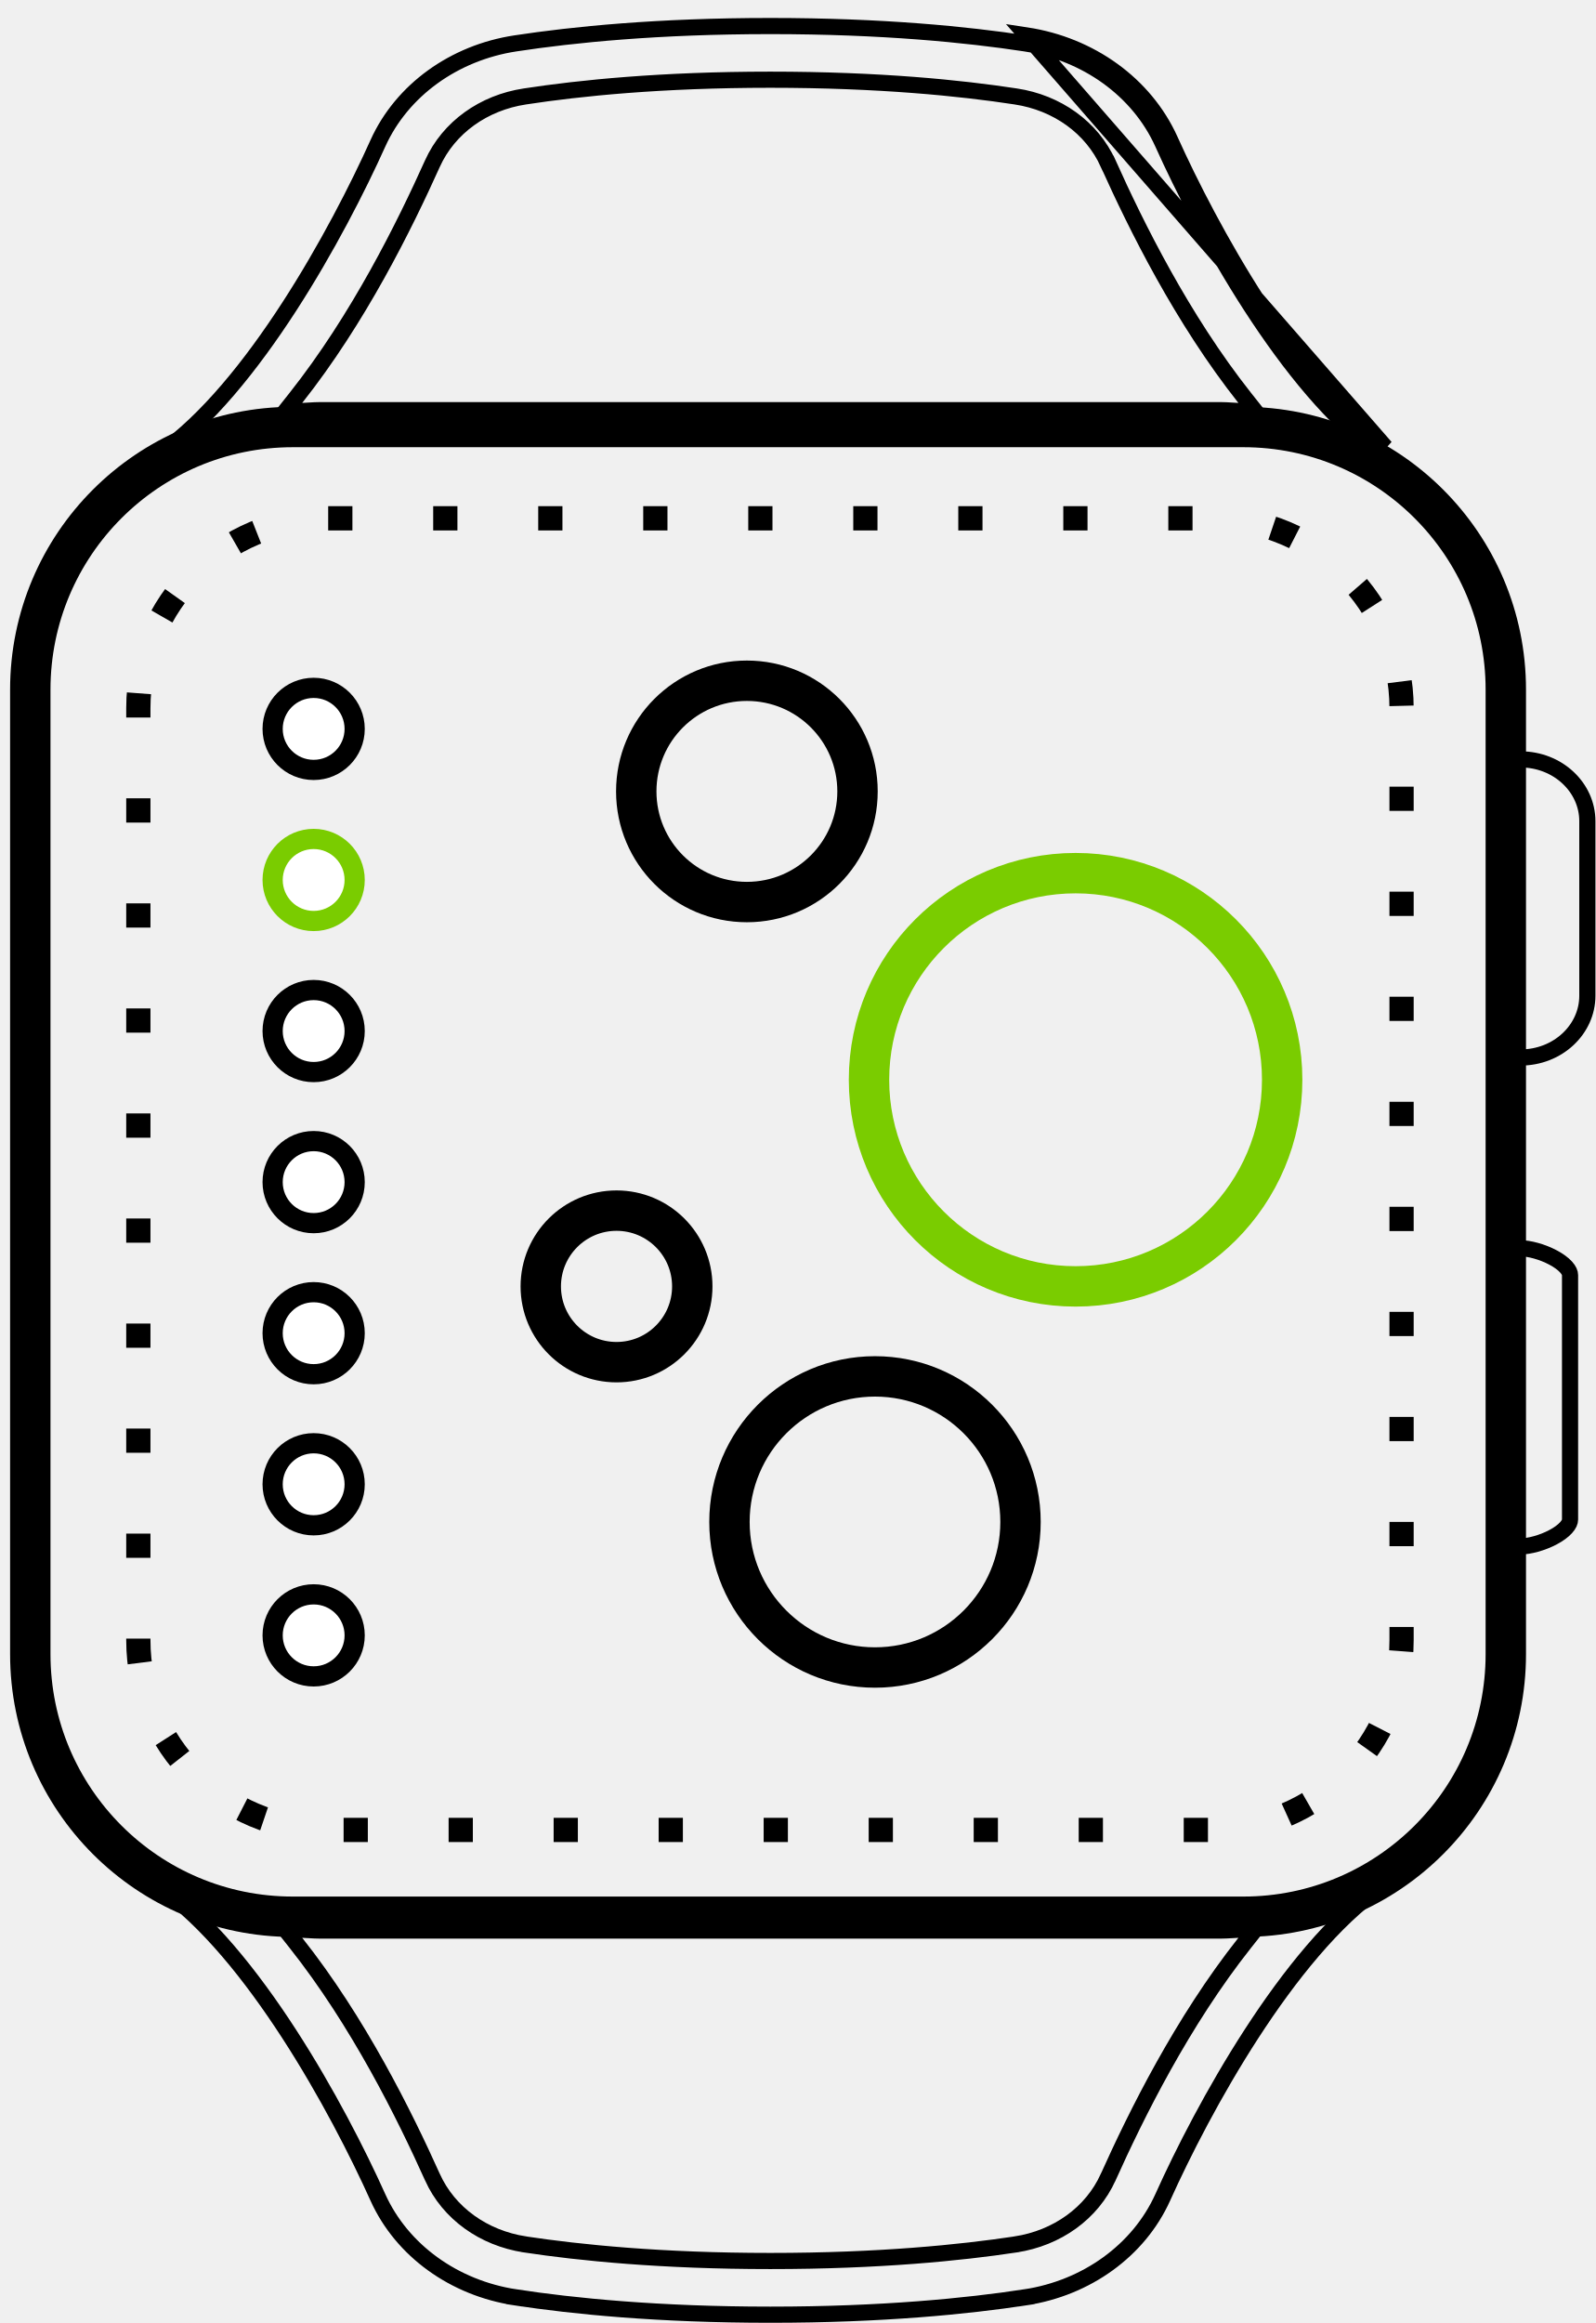
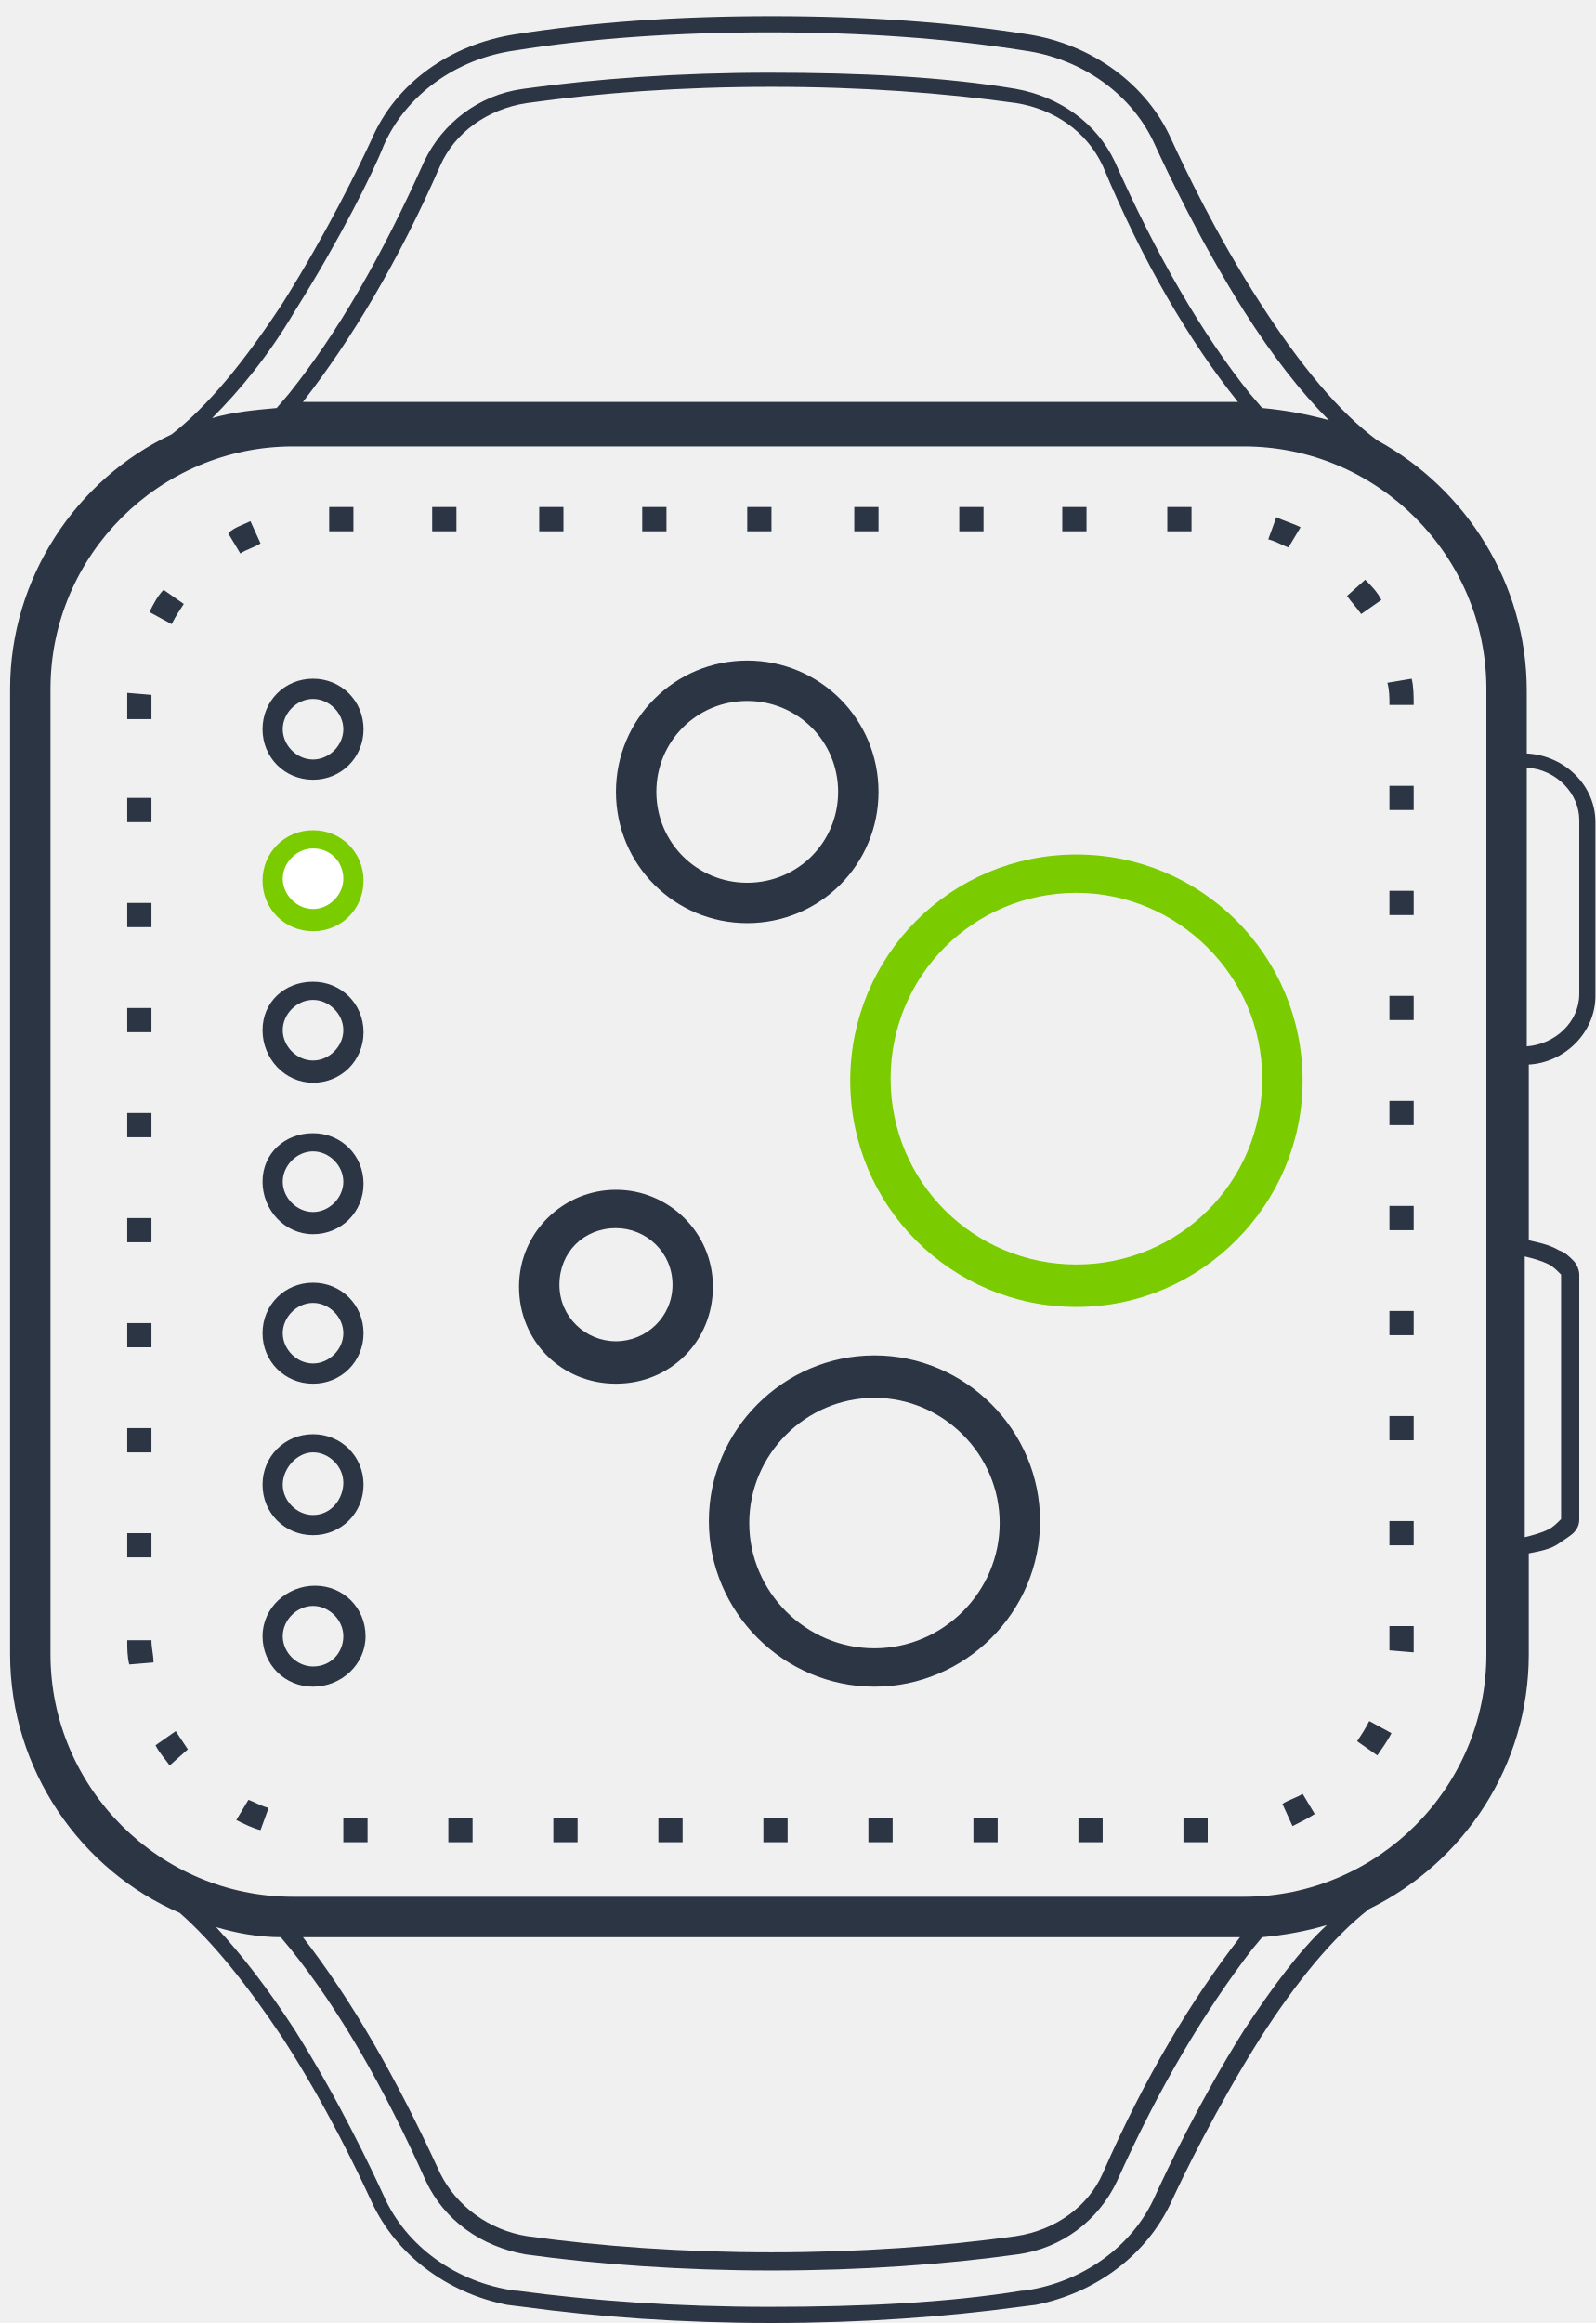
- <svg xmlns="http://www.w3.org/2000/svg" width="79" height="115" viewBox="0 0 79 115" fill="none">
-   <path d="M57.569 7.084C58.554 9.276 60.103 12.313 61.975 15.201C63.842 18.08 66.053 20.848 68.373 22.467C68.44 22.515 68.508 22.578 68.581 22.651L68.612 22.683L68.649 22.706C72.421 25.14 74.886 29.186 74.886 33.736V37.193V37.593H75.286C77.145 37.593 78.6 38.987 78.6 40.651V49.295C78.6 50.959 77.145 52.352 75.286 52.352H74.886V52.752V61.396V61.796H75.286C75.718 61.796 76.368 61.967 76.909 62.257C77.177 62.4 77.397 62.56 77.544 62.722C77.693 62.886 77.743 63.021 77.743 63.125V75.227C77.743 75.331 77.693 75.466 77.544 75.629C77.397 75.792 77.177 75.952 76.909 76.095C76.368 76.384 75.718 76.555 75.286 76.555H74.886V76.955V82.142C74.886 86.691 72.421 90.724 68.656 93.158L68.606 93.19L68.567 93.236C68.519 93.292 68.46 93.341 68.366 93.415C66.048 95.035 63.84 97.801 61.975 100.677C60.103 103.564 58.554 106.601 57.569 108.793C56.382 111.413 53.799 113.268 50.771 113.729L50.831 114.124L50.771 113.729C47.91 114.165 43.701 114.589 38.143 114.589C32.585 114.589 28.375 114.165 25.515 113.729L25.455 114.124L25.515 113.729C22.487 113.268 19.904 111.413 18.717 108.793C17.731 106.601 16.182 103.564 14.31 100.677C12.444 97.798 10.234 95.03 7.914 93.411C7.831 93.35 7.743 93.275 7.656 93.194L7.631 93.171L7.602 93.152C3.85 90.712 1.4 86.678 1.4 82.142V33.736C1.4 29.186 3.864 25.153 7.63 22.72L7.68 22.688L7.719 22.642C7.766 22.585 7.826 22.536 7.92 22.462C10.237 20.843 12.446 18.077 14.31 15.201C16.182 12.313 17.731 9.276 18.717 7.084C19.904 4.464 22.487 2.61 25.515 2.149L25.515 2.149C28.375 1.713 32.585 1.289 38.143 1.289C43.701 1.289 47.91 1.713 50.771 2.149L50.771 2.149C53.798 2.61 56.382 4.464 57.569 7.084ZM57.569 7.084C57.568 7.084 57.568 7.084 57.568 7.083L57.933 6.919M57.569 7.084C57.569 7.084 57.569 7.084 57.569 7.084L57.933 6.919M57.933 6.919C59.892 11.275 64.092 18.994 68.604 22.141L50.831 1.753C53.979 2.233 56.685 4.164 57.933 6.919ZM54.874 8.099L54.873 8.099C54.065 6.308 52.338 5.083 50.296 4.775C47.585 4.36 43.539 3.946 38.143 3.946C32.747 3.946 28.701 4.36 25.989 4.775C23.947 5.084 22.221 6.308 21.412 8.099L21.412 8.099C20.03 11.17 17.754 15.78 14.651 19.698L14.107 20.385L14.983 20.346C15.096 20.34 15.201 20.334 15.303 20.328C15.493 20.316 15.67 20.305 15.857 20.305H60.429C60.615 20.305 60.793 20.316 60.983 20.328C61.085 20.334 61.19 20.34 61.303 20.346L62.179 20.385L61.634 19.698C58.532 15.78 56.255 11.17 54.874 8.099ZM14.983 95.532L14.107 95.492L14.651 96.18C17.754 100.098 20.03 104.708 21.412 107.778L21.412 107.779C22.221 109.57 23.947 110.794 25.989 111.109L25.99 111.11C28.701 111.518 32.747 111.931 38.143 111.931C43.539 111.931 47.585 111.518 50.296 111.11L50.297 111.109C52.339 110.794 54.065 109.57 54.873 107.779L54.874 107.778C56.255 104.708 58.532 100.098 61.634 96.18L62.179 95.492L61.303 95.532C61.19 95.537 61.085 95.543 60.983 95.55C60.793 95.561 60.615 95.572 60.429 95.572H15.857C15.67 95.572 15.493 95.561 15.303 95.55C15.201 95.543 15.096 95.537 14.983 95.532Z" stroke="black" stroke-width="0.8" />
-   <rect x="6.85" y="25.659" width="62.55" height="64.932" rx="9.4" stroke="black" stroke-width="1.2" stroke-dasharray="1.2 4" />
-   <circle cx="36.983" cy="39.178" r="5.478" stroke="black" stroke-width="2" />
-   <circle cx="53.259" cy="53.454" r="10.229" stroke="#7ACC00" stroke-width="2" />
-   <circle cx="43.326" cy="75.344" r="7.206" stroke="black" stroke-width="2" />
-   <circle cx="30.528" cy="63.683" r="3.751" stroke="black" stroke-width="2" />
-   <circle cx="15.531" cy="36.084" r="2.031" fill="white" stroke="black" />
-   <circle cx="15.531" cy="51.042" r="2.031" fill="white" stroke="black" />
-   <circle cx="15.531" cy="43.563" r="2.031" fill="white" stroke="#7ACC00" />
-   <circle cx="15.531" cy="58.521" r="2.031" fill="white" stroke="black" />
-   <circle cx="15.531" cy="66" r="2.031" fill="white" stroke="black" />
-   <circle cx="15.531" cy="73.479" r="2.031" fill="white" stroke="black" />
-   <circle cx="15.531" cy="80.959" r="2.031" fill="white" stroke="black" />
-   <rect x="1.5" y="21.139" width="73.062" height="73.75" rx="13" stroke="black" stroke-width="2" />
+ <svg xmlns="http://www.w3.org/2000/svg" version="1.1" id="Layer_1" x="0px" y="0px" viewBox="0 0 79 115" style="enable-background:new 0 0 79 115;" xml:space="preserve">
+   <style type="text/css">
+ 	.st0{fill:#7ACC00;}
+ 	.st1{fill:#FFFFFF;}
+ 	.st2{fill:#2C3544;}
+ </style>
+   <g>
+     <path class="st0" d="M53.3,64.7c-6.2,0-11.2-5-11.2-11.2c0-6.2,5-11.2,11.2-11.2c6.2,0,11.2,5,11.2,11.2   C64.5,59.6,59.5,64.7,53.3,64.7z M53.3,44.2c-5.1,0-9.2,4.1-9.2,9.2s4.1,9.2,9.2,9.2s9.2-4.1,9.2-9.2S58.3,44.2,53.3,44.2z" />
+   </g>
+   <g>
+     <circle class="st1" cx="15.5" cy="43.6" r="2" />
+     <path class="st0" d="M15.5,46.1c-1.4,0-2.5-1.1-2.5-2.5s1.1-2.5,2.5-2.5s2.5,1.1,2.5,2.5S16.9,46.1,15.5,46.1z M15.5,42   c-0.8,0-1.5,0.7-1.5,1.5s0.7,1.5,1.5,1.5s1.5-0.7,1.5-1.5S16.4,42,15.5,42z" />
+   </g>
+   <path class="st2" d="M9.1,29.9l-1-0.7c-0.3,0.3-0.5,0.7-0.7,1.1l1.1,0.6C8.7,30.5,8.9,30.2,9.1,29.9z M7.5,35.1c0-0.2,0-0.5,0-0.7  l-1.2-0.1c0,0.3,0,0.5,0,0.8v0.5h1.2V35.1z M7.5,44.7H6.3v1.2h1.2V44.7z M7.5,70.7H6.3v1.2h1.2V70.7z M7.5,65.5H6.3v1.2h1.2V65.5z   M7.5,75.9H6.3v1.2h1.2V75.9z M7.5,60.3H6.3v1.2h1.2V60.3z M7.5,39.5H6.3v1.2h1.2V39.5z M15.5,76c1.4,0,2.5-1.1,2.5-2.5  s-1.1-2.5-2.5-2.5S13,72.1,13,73.5S14.1,76,15.5,76z M15.5,71.9c0.8,0,1.5,0.7,1.5,1.5S16.4,75,15.5,75c-0.8,0-1.5-0.7-1.5-1.5  S14.7,71.9,15.5,71.9z M7.5,55.1H6.3v1.2h1.2V55.1z M7.5,49.9H6.3v1.2h1.2V49.9z M48.7,25.1h-1.2v1.2h1.2V25.1z M38.3,25.1H37v1.2  h1.2V25.1z M33,25.1h-1.2v1.2H33V25.1z M37,45.7c3.6,0,6.5-2.9,6.5-6.5c0-3.6-2.9-6.5-6.5-6.5s-6.5,2.9-6.5,6.5  C30.5,42.8,33.4,45.7,37,45.7z M37,34.7c2.5,0,4.5,2,4.5,4.5s-2,4.5-4.5,4.5s-4.5-2-4.5-4.5S34.5,34.7,37,34.7z M43.5,25.1h-1.2v1.2  h1.2V25.1z M6.3,81.2c0,0.4,0,0.8,0.1,1.2l1.2-0.1c0-0.4-0.1-0.7-0.1-1.1L6.3,81.2z M15.5,38.6c1.4,0,2.5-1.1,2.5-2.5  s-1.1-2.5-2.5-2.5S13,34.7,13,36.1S14.1,38.6,15.5,38.6z M15.5,34.6c0.8,0,1.5,0.7,1.5,1.5s-0.7,1.5-1.5,1.5c-0.8,0-1.5-0.7-1.5-1.5  S14.7,34.6,15.5,34.6z M15.5,53.6c1.4,0,2.5-1.1,2.5-2.5s-1.1-2.5-2.5-2.5S13,49.6,13,51S14.1,53.6,15.5,53.6z M15.5,49.5  c0.8,0,1.5,0.7,1.5,1.5s-0.7,1.5-1.5,1.5c-0.8,0-1.5-0.7-1.5-1.5S14.7,49.5,15.5,49.5z M15.5,61.1c1.4,0,2.5-1.1,2.5-2.5  c0-1.4-1.1-2.5-2.5-2.5S13,57.1,13,58.5C13,59.9,14.1,61.1,15.5,61.1z M15.5,57c0.8,0,1.5,0.7,1.5,1.5s-0.7,1.5-1.5,1.5  c-0.8,0-1.5-0.7-1.5-1.5S14.7,57,15.5,57z M27.9,25.1h-1.2v1.2h1.2V25.1z M15.5,68.5c1.4,0,2.5-1.1,2.5-2.5s-1.1-2.5-2.5-2.5  S13,64.6,13,66S14.1,68.5,15.5,68.5z M15.5,64.5c0.8,0,1.5,0.7,1.5,1.5s-0.7,1.5-1.5,1.5c-0.8,0-1.5-0.7-1.5-1.5  S14.7,64.5,15.5,64.5z M17.5,25.1h-1.2v1.2h1.2V25.1z M68.8,45.3H70v-1.2h-1.2V45.3z M59,25.1h-1.2v1.2H59V25.1z M67.2,86.2l1,0.7  c0.2-0.3,0.5-0.7,0.7-1.1l-1.1-0.6C67.6,85.6,67.4,85.9,67.2,86.2z M68.4,29.7c-0.2-0.4-0.5-0.7-0.8-1l-0.9,0.8  c0.2,0.3,0.5,0.6,0.7,0.9L68.4,29.7z M68.8,81.2c0,0.2,0,0.3,0,0.5l1.2,0.1c0-0.2,0-0.4,0-0.6v-0.7h-1.2V81.2z M58.6,91.2h1.2V90  h-1.2V91.2z M68.8,76.5H70v-1.2h-1.2V76.5z M70,34.9c0-0.4,0-0.9-0.1-1.3l-1.2,0.2c0.1,0.4,0.1,0.7,0.1,1.1L70,34.9z M64.4,26.1  c-0.4-0.2-0.8-0.3-1.2-0.5l-0.4,1.1c0.4,0.1,0.7,0.3,1,0.4L64.4,26.1z M63.5,89.3l0.5,1.1c0.4-0.2,0.8-0.4,1.1-0.6l-0.6-1  C64.2,89,63.8,89.1,63.5,89.3z M68.8,50.5H70v-1.2h-1.2V50.5z M68.8,40.1H70v-1.2h-1.2V40.1z M79,49.3v-8.6c0-1.8-1.5-3.3-3.4-3.4  v-3.1c0-5.3-3-10-7.4-12.4c-1.9-1.4-3.8-3.7-5.8-6.8c-2.2-3.4-3.8-6.8-4.4-8.1l0,0c-1.2-2.7-3.9-4.7-7.1-5.2  c-3.8-0.6-8-0.9-12.7-0.9c-4.7,0-8.9,0.3-12.7,0.9c-3.2,0.5-5.9,2.4-7.1,5.2c-0.6,1.3-2.2,4.6-4.4,8.1c-1.9,2.9-3.7,5.1-5.5,6.5  c-4.7,2.2-8,7.1-8,12.6v47.8c0,5.7,3.5,10.7,8.4,12.8c1.6,1.4,3.3,3.5,5.1,6.2c2.2,3.4,3.8,6.8,4.4,8.1c1.2,2.6,3.7,4.5,6.7,5.1l0,0  l0.8,0.1v0c3.7,0.5,7.8,0.8,12.3,0.8c4.5,0,8.6-0.3,12.3-0.8v0l0.8-0.1l0,0c3-0.6,5.5-2.5,6.7-5.1c0.6-1.3,2.2-4.6,4.4-8.1  c1.8-2.8,3.6-5,5.4-6.4c4.7-2.3,7.9-7.1,7.9-12.6v-5c0.5-0.1,1.1-0.2,1.5-0.5c0.3-0.2,0.6-0.4,0.7-0.5c0.2-0.2,0.3-0.4,0.3-0.7V63.1  c0-0.2-0.1-0.5-0.3-0.7c-0.2-0.2-0.4-0.4-0.7-0.5c-0.5-0.3-1.1-0.4-1.5-0.5v-8.7C77.5,52.6,79,51.1,79,49.3z M75.6,38  c1.5,0.1,2.6,1.3,2.6,2.6v8.6c0,1.4-1.2,2.5-2.6,2.6V38z M14.6,15.4c2.2-3.5,3.9-6.9,4.4-8.2c1.1-2.5,3.6-4.3,6.5-4.7  c3.7-0.6,8-0.9,12.6-0.9c4.6,0,8.8,0.3,12.6,0.9c2.9,0.4,5.4,2.2,6.5,4.7c0.6,1.3,2.2,4.7,4.4,8.2c1.4,2.2,2.8,4,4.2,5.4  c-1.1-0.3-2.2-0.5-3.3-0.6l-0.6-0.7c-2.4-3-4.6-6.8-6.7-11.5l0,0c-0.9-1.9-2.7-3.2-4.9-3.6c-3.6-0.6-7.7-0.8-12.2-0.8  s-8.6,0.3-12.2,0.8c-2.2,0.3-4,1.7-4.9,3.6c-2.1,4.7-4.3,8.5-6.7,11.5l-0.6,0.7c-1.1,0.1-2.2,0.2-3.2,0.5  C11.9,19.3,13.3,17.6,14.6,15.4z M61.3,19.9L61.3,19.9l-0.3,0c-0.2,0-0.4,0-0.6,0H15.9c-0.2,0-0.4,0-0.6,0l-0.3,0  c2.4-3.1,4.7-6.9,6.8-11.7c0.7-1.6,2.3-2.8,4.3-3.1c3.6-0.5,7.6-0.8,12.1-0.8s8.5,0.3,12.1,0.8c1.9,0.3,3.5,1.4,4.3,3.1  C56.6,13,58.9,16.9,61.3,19.9z M61.6,100.5c-2.2,3.5-3.8,6.9-4.4,8.2c-1.1,2.5-3.6,4.3-6.5,4.7l-0.1,0c-3.7,0.6-7.9,0.8-12.5,0.8  c-4.6,0-8.8-0.3-12.5-0.8l-0.1,0c-2.9-0.4-5.4-2.2-6.5-4.7c-0.6-1.3-2.2-4.7-4.4-8.2c-1.3-2-2.6-3.7-3.9-5.1c1,0.3,2.1,0.5,3.2,0.5  l0.5,0.6c2.4,3,4.6,6.8,6.7,11.5c0.9,1.9,2.7,3.2,4.9,3.6c3.6,0.5,7.8,0.8,12.2,0.8c4.5,0,8.6-0.3,12.2-0.8c2.2-0.3,4-1.7,4.9-3.6  c2.1-4.7,4.4-8.5,6.7-11.5l0.5-0.6c1.1-0.1,2.2-0.3,3.2-0.6C64.3,96.6,63,98.4,61.6,100.5z M15,95.9l0.3,0c0.2,0,0.4,0,0.6,0h44.6  c0.2,0,0.4,0,0.7,0l0.2,0c-2.4,3.1-4.7,6.9-6.8,11.7c-0.7,1.6-2.3,2.8-4.3,3.1c-3.6,0.5-7.7,0.8-12.1,0.8c-4.4,0-8.5-0.3-12.1-0.8  c-1.9-0.3-3.5-1.5-4.3-3.1C19.6,102.8,17.4,99,15,95.9z M73.6,81.9c0,6.6-5.4,12-12,12H14.5c-6.6,0-12-5.4-12-12V34.1  c0-6.6,5.4-12,12-12h47.1c6.6,0,12,5.4,12,12V81.9z M76.7,62.6c0.2,0.1,0.4,0.3,0.5,0.4c0.1,0.1,0.1,0.1,0.1,0.1l0,12.1  c0,0,0,0-0.1,0.1c-0.1,0.1-0.3,0.3-0.5,0.4c-0.4,0.2-0.8,0.3-1.2,0.4V62.2C75.9,62.3,76.3,62.4,76.7,62.6z M68.8,60.9H70v-1.2h-1.2  V60.9z M68.8,55.7H70v-1.2h-1.2V55.7z M68.8,66.1H70v-1.2h-1.2V66.1z M68.8,71.3H70v-1.2h-1.2V71.3z M18.1,81c0-1.4-1.1-2.5-2.5-2.5  S13,79.6,13,81s1.1,2.5,2.5,2.5S18.1,82.4,18.1,81z M15.5,82.5c-0.8,0-1.5-0.7-1.5-1.5s0.7-1.5,1.5-1.5c0.8,0,1.5,0.7,1.5,1.5  S16.4,82.5,15.5,82.5z M17,91.2h1.2V90H17V91.2z M22.6,25.1h-1.2v1.2h1.2V25.1z M22.2,91.2h1.2V90h-1.2V91.2z M11.7,90.1  c0.4,0.2,0.8,0.4,1.2,0.5l0.4-1.1c-0.4-0.1-0.7-0.3-1-0.4L11.7,90.1z M7.7,86.4c0.2,0.4,0.5,0.7,0.7,1l0.9-0.8  c-0.2-0.3-0.4-0.6-0.6-0.9L7.7,86.4z M12.9,26.9l-0.5-1.1c-0.4,0.2-0.8,0.3-1.1,0.6l0.6,1C12.2,27.2,12.6,27.1,12.9,26.9z   M27.4,91.2h1.2V90h-1.2V91.2z M30.5,58.9c-2.6,0-4.8,2.1-4.8,4.8s2.1,4.8,4.8,4.8s4.8-2.1,4.8-4.8S33.1,58.9,30.5,58.9z M30.5,66.4  c-1.5,0-2.8-1.2-2.8-2.8s1.2-2.8,2.8-2.8c1.5,0,2.8,1.2,2.8,2.8S32,66.4,30.5,66.4z M48.2,91.2h1.2V90h-1.2V91.2z M32.6,91.2h1.2V90  h-1.2V91.2z M53.8,25.1h-1.2v1.2h1.2V25.1z M43.3,67.1c-4.5,0-8.2,3.7-8.2,8.2s3.7,8.2,8.2,8.2s8.2-3.7,8.2-8.2S47.8,67.1,43.3,67.1  z M43.3,81.6c-3.4,0-6.2-2.8-6.2-6.2s2.8-6.2,6.2-6.2s6.2,2.8,6.2,6.2S46.7,81.6,43.3,81.6z M37.8,91.2H39V90h-1.2V91.2z M43,91.2  h1.2V90H43V91.2z M53.4,91.2h1.2V90h-1.2V91.2z" />
</svg>
